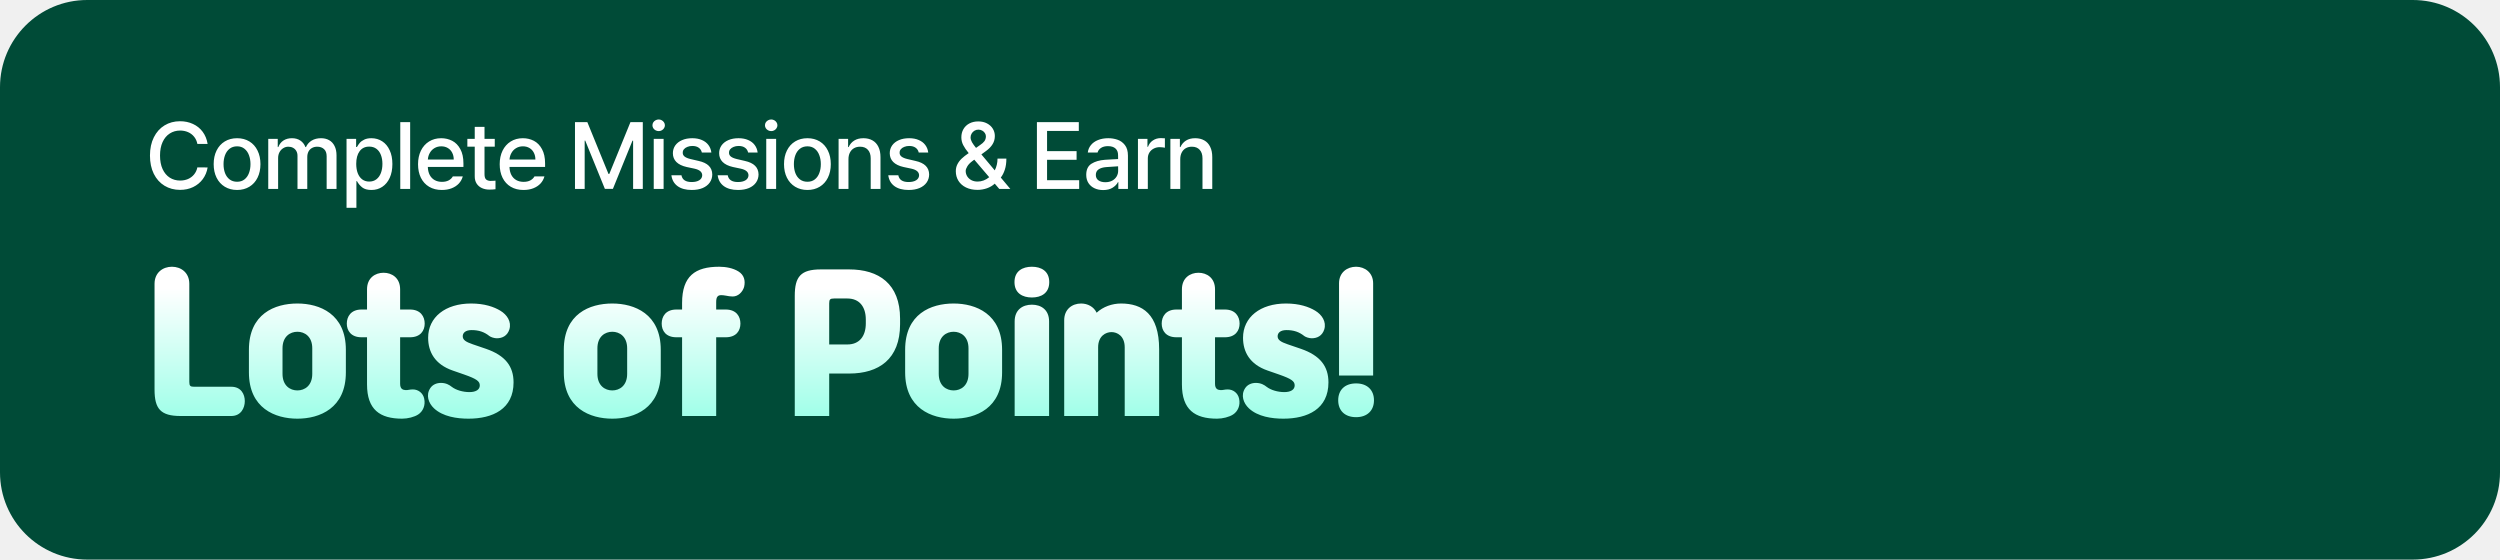
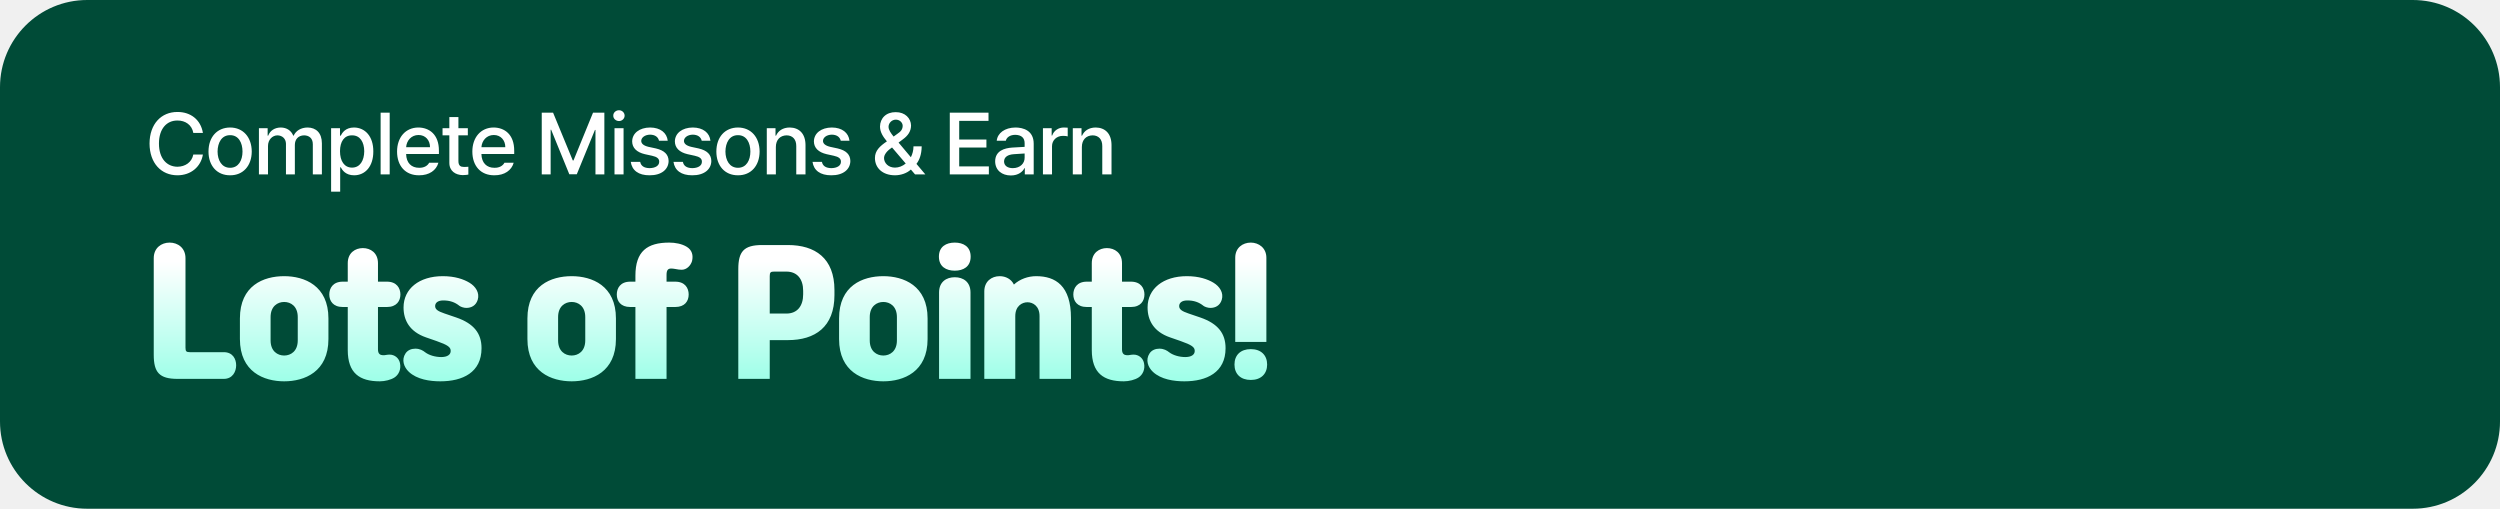
- <svg xmlns="http://www.w3.org/2000/svg" width="344" height="77" viewBox="0 0 344 77" fill="none">
-   <rect width="344" height="77" rx="12" fill="#004B37" />
-   <path d="M27.16 19.805C27.084 19.42 26.934 19.09 26.709 18.814C26.485 18.535 26.206 18.324 25.872 18.18C25.541 18.036 25.18 17.964 24.786 17.964C24.253 17.964 23.777 18.099 23.358 18.37C22.939 18.637 22.611 19.028 22.374 19.544C22.137 20.061 22.019 20.681 22.019 21.404C22.019 22.128 22.137 22.75 22.374 23.27C22.615 23.787 22.943 24.178 23.358 24.445C23.777 24.711 24.253 24.845 24.786 24.845C25.175 24.845 25.535 24.775 25.865 24.635C26.195 24.491 26.473 24.284 26.697 24.013C26.925 23.738 27.08 23.41 27.16 23.029L28.569 23.042C28.472 23.643 28.25 24.178 27.903 24.648C27.56 25.113 27.118 25.477 26.576 25.74C26.039 25.998 25.438 26.127 24.773 26.127C23.974 26.127 23.261 25.936 22.634 25.556C22.008 25.175 21.517 24.629 21.162 23.918C20.81 23.203 20.635 22.365 20.635 21.404C20.635 20.444 20.812 19.608 21.168 18.897C21.523 18.182 22.014 17.634 22.641 17.253C23.267 16.872 23.978 16.682 24.773 16.682C25.421 16.682 26.013 16.806 26.551 17.056C27.088 17.302 27.533 17.659 27.884 18.129C28.235 18.599 28.463 19.157 28.569 19.805H27.16ZM32.626 26.14C31.983 26.14 31.418 25.991 30.931 25.695C30.444 25.399 30.068 24.984 29.801 24.451C29.534 23.914 29.401 23.292 29.401 22.585C29.401 21.874 29.534 21.25 29.801 20.712C30.068 20.175 30.444 19.758 30.931 19.462C31.418 19.166 31.983 19.018 32.626 19.018C33.265 19.018 33.828 19.166 34.314 19.462C34.801 19.758 35.175 20.177 35.438 20.719C35.704 21.256 35.838 21.878 35.838 22.585C35.838 23.292 35.704 23.914 35.438 24.451C35.175 24.984 34.801 25.399 34.314 25.695C33.828 25.991 33.265 26.14 32.626 26.14ZM32.626 25.01C33.028 25.01 33.366 24.902 33.641 24.686C33.916 24.47 34.122 24.18 34.257 23.816C34.397 23.448 34.467 23.038 34.467 22.585C34.467 22.132 34.397 21.722 34.257 21.354C34.122 20.981 33.914 20.685 33.635 20.465C33.36 20.245 33.023 20.135 32.626 20.135C32.219 20.135 31.875 20.245 31.591 20.465C31.312 20.685 31.102 20.981 30.963 21.354C30.827 21.722 30.759 22.132 30.759 22.585C30.759 23.038 30.827 23.448 30.963 23.816C31.102 24.18 31.312 24.47 31.591 24.686C31.875 24.902 32.219 25.01 32.626 25.01ZM36.911 19.106H38.218V20.236H38.294C38.443 19.847 38.677 19.547 38.999 19.335C39.325 19.123 39.716 19.018 40.173 19.018C40.626 19.018 41.011 19.125 41.329 19.341C41.646 19.553 41.879 19.851 42.027 20.236H42.103C42.272 19.855 42.535 19.557 42.89 19.341C43.25 19.125 43.677 19.018 44.172 19.018C44.596 19.018 44.966 19.106 45.283 19.284C45.605 19.462 45.855 19.729 46.032 20.084C46.214 20.435 46.305 20.867 46.305 21.379V26H44.947V21.506C44.947 21.066 44.826 20.736 44.585 20.516C44.344 20.296 44.033 20.186 43.652 20.186C43.368 20.186 43.123 20.247 42.916 20.37C42.708 20.488 42.55 20.655 42.44 20.871C42.334 21.087 42.281 21.332 42.281 21.607V26H40.935V21.43C40.935 21.184 40.882 20.968 40.776 20.782C40.671 20.592 40.523 20.446 40.332 20.344C40.142 20.238 39.924 20.186 39.678 20.186C39.424 20.186 39.19 20.253 38.974 20.389C38.758 20.52 38.586 20.704 38.459 20.941C38.333 21.178 38.269 21.447 38.269 21.747V26H36.911V19.106ZM47.683 19.106H49.003V20.224H49.117C49.232 20.016 49.361 19.828 49.505 19.659C49.648 19.489 49.852 19.341 50.114 19.214C50.381 19.083 50.709 19.018 51.098 19.018C51.657 19.018 52.154 19.159 52.59 19.443C53.03 19.726 53.373 20.137 53.618 20.674C53.868 21.207 53.992 21.84 53.992 22.572C53.992 23.3 53.87 23.933 53.624 24.47C53.379 25.008 53.038 25.42 52.602 25.708C52.166 25.996 51.669 26.14 51.111 26.14C50.56 26.14 50.135 26.021 49.835 25.784C49.534 25.543 49.295 25.255 49.117 24.921H49.041V28.59H47.683V19.106ZM49.016 22.547C49.016 23.034 49.086 23.461 49.225 23.829C49.365 24.193 49.568 24.477 49.835 24.68C50.106 24.883 50.429 24.984 50.806 24.984C51.191 24.984 51.519 24.881 51.79 24.673C52.065 24.462 52.272 24.172 52.412 23.804C52.551 23.436 52.621 23.017 52.621 22.547C52.621 22.086 52.551 21.677 52.412 21.322C52.276 20.962 52.071 20.681 51.796 20.477C51.525 20.274 51.195 20.173 50.806 20.173C50.23 20.173 49.788 20.387 49.479 20.814C49.17 21.237 49.016 21.815 49.016 22.547ZM56.437 26H55.078V16.809H56.437V26ZM60.798 26.14C60.129 26.14 59.547 25.994 59.052 25.702C58.561 25.41 58.182 24.997 57.916 24.464C57.654 23.931 57.522 23.309 57.522 22.598C57.522 21.895 57.654 21.273 57.916 20.731C58.182 20.19 58.557 19.769 59.039 19.468C59.522 19.168 60.078 19.018 60.709 19.018C61.263 19.018 61.771 19.138 62.232 19.379C62.694 19.621 63.064 20.002 63.343 20.522C63.627 21.038 63.768 21.692 63.768 22.483V22.966H58.868C58.881 23.393 58.967 23.764 59.128 24.077C59.293 24.386 59.52 24.62 59.807 24.781C60.095 24.942 60.429 25.023 60.81 25.023C61.178 25.023 61.49 24.955 61.743 24.819C61.997 24.68 62.186 24.498 62.308 24.273H63.679C63.578 24.646 63.396 24.974 63.134 25.257C62.871 25.537 62.539 25.755 62.137 25.911C61.739 26.064 61.293 26.14 60.798 26.14ZM62.435 21.95C62.435 21.599 62.363 21.286 62.219 21.011C62.08 20.736 61.881 20.522 61.623 20.37C61.365 20.213 61.064 20.135 60.721 20.135C60.37 20.135 60.057 20.217 59.782 20.382C59.511 20.543 59.297 20.763 59.141 21.043C58.984 21.317 58.895 21.62 58.874 21.95H62.435ZM68.079 20.186H66.669V23.969C66.669 24.32 66.741 24.561 66.885 24.692C67.033 24.819 67.237 24.887 67.495 24.895C67.613 24.895 67.799 24.887 68.053 24.87C68.079 24.862 68.121 24.857 68.18 24.857V26.038C67.926 26.072 67.643 26.089 67.33 26.089C66.962 26.089 66.625 26.021 66.32 25.886C66.016 25.75 65.772 25.545 65.59 25.27C65.408 24.991 65.32 24.65 65.324 24.248V20.186H64.308V19.106H65.324V17.456H66.669V19.106H68.079V20.186ZM72.034 26.14C71.365 26.14 70.783 25.994 70.288 25.702C69.797 25.41 69.418 24.997 69.152 24.464C68.889 23.931 68.758 23.309 68.758 22.598C68.758 21.895 68.889 21.273 69.152 20.731C69.418 20.19 69.793 19.769 70.275 19.468C70.758 19.168 71.314 19.018 71.945 19.018C72.499 19.018 73.007 19.138 73.468 19.379C73.929 19.621 74.3 20.002 74.579 20.522C74.862 21.038 75.004 21.692 75.004 22.483V22.966H70.104C70.117 23.393 70.203 23.764 70.364 24.077C70.529 24.386 70.755 24.62 71.043 24.781C71.331 24.942 71.665 25.023 72.046 25.023C72.414 25.023 72.725 24.955 72.979 24.819C73.233 24.68 73.421 24.498 73.544 24.273H74.915C74.814 24.646 74.632 24.974 74.37 25.257C74.107 25.537 73.775 25.755 73.373 25.911C72.975 26.064 72.529 26.14 72.034 26.14ZM73.671 21.95C73.671 21.599 73.599 21.286 73.455 21.011C73.316 20.736 73.117 20.522 72.859 20.37C72.601 20.213 72.3 20.135 71.957 20.135C71.606 20.135 71.293 20.217 71.018 20.382C70.747 20.543 70.533 20.763 70.377 21.043C70.22 21.317 70.131 21.62 70.11 21.95H73.671ZM80.819 16.809L83.726 23.931H83.841L86.748 16.809H88.449V26H87.116V19.36H87.027L84.336 25.987H83.231L80.527 19.348H80.451V26H79.118V16.809H80.819ZM89.954 19.106H91.312V26H89.954V19.106ZM90.639 18.04C90.487 18.04 90.343 18.004 90.208 17.932C90.076 17.86 89.971 17.763 89.89 17.64C89.814 17.517 89.776 17.384 89.776 17.24C89.776 17.096 89.814 16.963 89.89 16.84C89.971 16.718 90.076 16.62 90.208 16.548C90.343 16.476 90.487 16.44 90.639 16.44C90.792 16.44 90.931 16.476 91.058 16.548C91.189 16.62 91.293 16.718 91.369 16.84C91.45 16.963 91.49 17.096 91.49 17.24C91.49 17.384 91.45 17.517 91.369 17.64C91.293 17.763 91.189 17.86 91.058 17.932C90.931 18.004 90.792 18.04 90.639 18.04ZM96.575 20.985C96.511 20.702 96.367 20.482 96.143 20.325C95.923 20.164 95.631 20.084 95.267 20.084C95.013 20.084 94.784 20.126 94.581 20.211C94.378 20.291 94.22 20.401 94.105 20.541C93.995 20.681 93.942 20.837 93.947 21.011C93.938 21.218 94.021 21.394 94.194 21.538C94.372 21.681 94.649 21.798 95.026 21.887L96.118 22.141C96.752 22.28 97.224 22.505 97.533 22.814C97.842 23.118 98.001 23.516 98.009 24.007C98.005 24.422 97.888 24.792 97.66 25.118C97.436 25.439 97.112 25.691 96.689 25.873C96.266 26.051 95.766 26.14 95.191 26.14C94.37 26.14 93.718 25.964 93.236 25.613C92.753 25.262 92.47 24.764 92.385 24.121H93.769C93.883 24.739 94.353 25.048 95.178 25.048C95.618 25.048 95.967 24.965 96.225 24.8C96.488 24.631 96.621 24.4 96.625 24.108C96.617 23.884 96.526 23.698 96.352 23.55C96.183 23.402 95.919 23.287 95.559 23.207L94.48 22.979C93.858 22.839 93.386 22.608 93.064 22.287C92.747 21.965 92.588 21.565 92.588 21.087C92.588 20.681 92.698 20.321 92.918 20.008C93.143 19.695 93.456 19.451 93.858 19.278C94.26 19.104 94.725 19.018 95.254 19.018C95.758 19.018 96.198 19.1 96.575 19.265C96.955 19.426 97.256 19.654 97.476 19.951C97.7 20.247 97.836 20.592 97.882 20.985H96.575ZM102.942 20.985C102.878 20.702 102.734 20.482 102.51 20.325C102.29 20.164 101.998 20.084 101.634 20.084C101.38 20.084 101.151 20.126 100.948 20.211C100.745 20.291 100.587 20.401 100.472 20.541C100.362 20.681 100.309 20.837 100.314 21.011C100.305 21.218 100.388 21.394 100.561 21.538C100.739 21.681 101.016 21.798 101.393 21.887L102.484 22.141C103.119 22.28 103.591 22.505 103.9 22.814C104.209 23.118 104.368 23.516 104.376 24.007C104.372 24.422 104.255 24.792 104.027 25.118C103.803 25.439 103.479 25.691 103.056 25.873C102.633 26.051 102.133 26.14 101.558 26.14C100.737 26.14 100.085 25.964 99.603 25.613C99.12 25.262 98.837 24.764 98.752 24.121H100.136C100.25 24.739 100.72 25.048 101.545 25.048C101.985 25.048 102.334 24.965 102.592 24.8C102.855 24.631 102.988 24.4 102.992 24.108C102.984 23.884 102.893 23.698 102.719 23.55C102.55 23.402 102.286 23.287 101.926 23.207L100.847 22.979C100.225 22.839 99.753 22.608 99.431 22.287C99.114 21.965 98.955 21.565 98.955 21.087C98.955 20.681 99.065 20.321 99.285 20.008C99.51 19.695 99.823 19.451 100.225 19.278C100.627 19.104 101.092 19.018 101.621 19.018C102.125 19.018 102.565 19.1 102.942 19.265C103.322 19.426 103.623 19.654 103.843 19.951C104.067 20.247 104.203 20.592 104.249 20.985H102.942ZM105.436 19.106H106.795V26H105.436V19.106ZM106.122 18.04C105.97 18.04 105.826 18.004 105.69 17.932C105.559 17.86 105.453 17.763 105.373 17.64C105.297 17.517 105.259 17.384 105.259 17.24C105.259 17.096 105.297 16.963 105.373 16.84C105.453 16.718 105.559 16.62 105.69 16.548C105.826 16.476 105.97 16.44 106.122 16.44C106.274 16.44 106.414 16.476 106.541 16.548C106.672 16.62 106.776 16.718 106.852 16.84C106.932 16.963 106.973 17.096 106.973 17.24C106.973 17.384 106.932 17.517 106.852 17.64C106.776 17.763 106.672 17.86 106.541 17.932C106.414 18.004 106.274 18.04 106.122 18.04ZM111.105 26.14C110.462 26.14 109.897 25.991 109.41 25.695C108.924 25.399 108.547 24.984 108.28 24.451C108.014 23.914 107.881 23.292 107.881 22.585C107.881 21.874 108.014 21.25 108.28 20.712C108.547 20.175 108.924 19.758 109.41 19.462C109.897 19.166 110.462 19.018 111.105 19.018C111.744 19.018 112.307 19.166 112.794 19.462C113.28 19.758 113.655 20.177 113.917 20.719C114.184 21.256 114.317 21.878 114.317 22.585C114.317 23.292 114.184 23.914 113.917 24.451C113.655 24.984 113.28 25.399 112.794 25.695C112.307 25.991 111.744 26.14 111.105 26.14ZM111.105 25.01C111.507 25.01 111.846 24.902 112.121 24.686C112.396 24.47 112.601 24.18 112.736 23.816C112.876 23.448 112.946 23.038 112.946 22.585C112.946 22.132 112.876 21.722 112.736 21.354C112.601 20.981 112.394 20.685 112.114 20.465C111.839 20.245 111.503 20.135 111.105 20.135C110.699 20.135 110.354 20.245 110.07 20.465C109.791 20.685 109.582 20.981 109.442 21.354C109.307 21.722 109.239 22.132 109.239 22.585C109.239 23.038 109.307 23.448 109.442 23.816C109.582 24.18 109.791 24.47 110.07 24.686C110.354 24.902 110.699 25.01 111.105 25.01ZM116.748 26H115.39V19.106H116.698V20.236H116.774C116.943 19.855 117.199 19.557 117.542 19.341C117.885 19.125 118.306 19.018 118.805 19.018C119.283 19.018 119.698 19.117 120.049 19.316C120.4 19.511 120.671 19.803 120.862 20.192C121.056 20.581 121.154 21.057 121.154 21.62V26H119.808V21.785C119.808 21.286 119.679 20.894 119.421 20.611C119.163 20.327 118.805 20.186 118.348 20.186C118.039 20.186 117.762 20.253 117.517 20.389C117.275 20.524 117.087 20.723 116.952 20.985C116.816 21.244 116.748 21.552 116.748 21.912V26ZM126.416 20.985C126.353 20.702 126.209 20.482 125.985 20.325C125.764 20.164 125.472 20.084 125.109 20.084C124.855 20.084 124.626 20.126 124.423 20.211C124.22 20.291 124.061 20.401 123.947 20.541C123.837 20.681 123.784 20.837 123.788 21.011C123.78 21.218 123.862 21.394 124.036 21.538C124.214 21.681 124.491 21.798 124.867 21.887L125.959 22.141C126.594 22.28 127.066 22.505 127.375 22.814C127.684 23.118 127.842 23.516 127.851 24.007C127.847 24.422 127.73 24.792 127.502 25.118C127.277 25.439 126.954 25.691 126.53 25.873C126.107 26.051 125.608 26.14 125.032 26.14C124.211 26.14 123.56 25.964 123.077 25.613C122.595 25.262 122.311 24.764 122.227 24.121H123.611C123.725 24.739 124.194 25.048 125.02 25.048C125.46 25.048 125.809 24.965 126.067 24.8C126.329 24.631 126.463 24.4 126.467 24.108C126.458 23.884 126.368 23.698 126.194 23.55C126.025 23.402 125.76 23.287 125.401 23.207L124.321 22.979C123.699 22.839 123.228 22.608 122.906 22.287C122.589 21.965 122.43 21.565 122.43 21.087C122.43 20.681 122.54 20.321 122.76 20.008C122.984 19.695 123.297 19.451 123.699 19.278C124.101 19.104 124.567 19.018 125.096 19.018C125.599 19.018 126.04 19.1 126.416 19.265C126.797 19.426 127.097 19.654 127.318 19.951C127.542 20.247 127.677 20.592 127.724 20.985H126.416ZM134.504 26.127C133.903 26.127 133.376 26.017 132.923 25.797C132.474 25.577 132.127 25.272 131.882 24.883C131.641 24.494 131.52 24.053 131.52 23.562C131.52 23.211 131.592 22.894 131.736 22.61C131.88 22.323 132.077 22.06 132.326 21.823C132.58 21.582 132.902 21.33 133.291 21.068C132.957 20.662 132.705 20.294 132.536 19.963C132.367 19.629 132.282 19.271 132.282 18.891C132.282 18.472 132.377 18.097 132.568 17.767C132.762 17.433 133.035 17.172 133.386 16.986C133.742 16.8 134.148 16.707 134.605 16.707C135.066 16.707 135.468 16.798 135.811 16.98C136.158 17.162 136.425 17.405 136.611 17.71C136.797 18.015 136.89 18.349 136.89 18.713C136.89 19.132 136.787 19.509 136.579 19.843C136.376 20.177 136.074 20.49 135.672 20.782L135.037 21.246L136.878 23.442C137.132 22.947 137.258 22.407 137.258 21.823H138.477C138.477 22.412 138.405 22.921 138.261 23.353C138.122 23.78 137.938 24.14 137.709 24.432L139.023 26H137.5L136.878 25.27C136.577 25.549 136.215 25.763 135.792 25.911C135.373 26.055 134.944 26.127 134.504 26.127ZM132.879 23.524C132.879 23.787 132.946 24.03 133.082 24.254C133.221 24.479 133.414 24.656 133.659 24.788C133.909 24.919 134.195 24.984 134.516 24.984C134.796 24.984 135.073 24.934 135.348 24.832C135.623 24.726 135.879 24.576 136.116 24.381L134.059 21.969L133.831 22.141C133.501 22.382 133.259 22.629 133.107 22.883C132.955 23.133 132.879 23.347 132.879 23.524ZM133.551 18.903C133.551 19.115 133.615 19.335 133.742 19.564C133.869 19.788 134.055 20.05 134.3 20.351L134.859 19.957C135.13 19.779 135.331 19.599 135.462 19.418C135.593 19.231 135.659 19.009 135.659 18.751C135.659 18.603 135.614 18.459 135.526 18.319C135.441 18.18 135.32 18.065 135.164 17.977C135.007 17.884 134.829 17.837 134.631 17.837C134.427 17.837 134.243 17.888 134.078 17.989C133.913 18.091 133.784 18.224 133.691 18.389C133.598 18.554 133.551 18.726 133.551 18.903ZM142.68 16.809H148.444V18.015H144.076V20.795H148.139V21.988H144.076V24.794H148.494V26H142.68V16.809ZM149.466 24.058C149.466 23.342 149.707 22.832 150.189 22.528C150.672 22.223 151.29 22.043 152.043 21.988C152.331 21.967 152.644 21.948 152.982 21.931C153.325 21.91 153.615 21.895 153.852 21.887L153.846 21.341C153.846 20.947 153.727 20.645 153.49 20.433C153.253 20.217 152.906 20.109 152.449 20.109C152.064 20.109 151.749 20.19 151.503 20.351C151.258 20.507 151.099 20.719 151.027 20.985H149.682C149.724 20.605 149.866 20.266 150.107 19.97C150.348 19.669 150.674 19.436 151.084 19.271C151.499 19.102 151.971 19.018 152.5 19.018C152.936 19.018 153.355 19.085 153.757 19.221C154.163 19.356 154.506 19.602 154.785 19.957C155.064 20.312 155.204 20.799 155.204 21.417V26H153.884V25.061H153.833C153.676 25.365 153.427 25.623 153.084 25.835C152.745 26.047 152.314 26.152 151.789 26.152C151.349 26.152 150.953 26.07 150.602 25.905C150.251 25.74 149.974 25.501 149.77 25.188C149.567 24.87 149.466 24.494 149.466 24.058ZM150.786 24.07C150.786 24.392 150.905 24.64 151.142 24.813C151.383 24.986 151.7 25.073 152.094 25.073C152.449 25.073 152.76 25.003 153.027 24.864C153.293 24.72 153.499 24.529 153.643 24.293C153.786 24.051 153.858 23.791 153.858 23.512L153.852 22.883L152.233 22.991C151.772 23.025 151.415 23.131 151.161 23.309C150.911 23.482 150.786 23.736 150.786 24.07ZM156.582 19.106H157.889V20.198H157.966C158.092 19.83 158.315 19.54 158.632 19.329C158.949 19.113 159.311 19.005 159.717 19.005C159.912 19.005 160.103 19.013 160.289 19.03V20.325C160.213 20.308 160.105 20.291 159.965 20.274C159.83 20.258 159.701 20.249 159.578 20.249C159.269 20.249 158.99 20.317 158.74 20.452C158.49 20.583 158.294 20.767 158.15 21.004C158.01 21.237 157.94 21.502 157.94 21.798V26H156.582V19.106ZM162.403 26H161.044V19.106H162.352V20.236H162.428C162.597 19.855 162.854 19.557 163.196 19.341C163.539 19.125 163.96 19.018 164.459 19.018C164.938 19.018 165.352 19.117 165.704 19.316C166.055 19.511 166.326 19.803 166.516 20.192C166.711 20.581 166.808 21.057 166.808 21.62V26H165.462V21.785C165.462 21.286 165.333 20.894 165.075 20.611C164.817 20.327 164.459 20.186 164.002 20.186C163.694 20.186 163.416 20.253 163.171 20.389C162.93 20.524 162.741 20.723 162.606 20.985C162.471 21.244 162.403 21.552 162.403 21.912V26Z" fill="white" />
-   <path d="M31.822 57.242H24.853C22.093 57.242 21.265 56.253 21.265 53.608V39.049C21.265 37.508 22.415 36.703 23.657 36.703C24.899 36.703 26.049 37.508 26.049 39.049V52.55C26.049 53.102 26.187 53.217 26.716 53.217H31.822C33.179 53.217 33.685 54.252 33.685 55.195C33.685 56.138 33.156 57.242 31.822 57.242ZM34.251 51.239V48.134C34.251 43.189 37.793 41.763 40.921 41.763C43.98 41.763 47.591 43.189 47.591 48.134V51.239C47.591 56.184 43.98 57.61 40.921 57.61C37.862 57.61 34.251 56.184 34.251 51.239ZM42.968 51.446V47.927C42.968 46.294 41.91 45.65 40.921 45.65C39.932 45.65 38.874 46.294 38.874 47.927V51.446C38.874 53.079 39.932 53.723 40.921 53.723C41.91 53.723 42.968 53.079 42.968 51.446ZM50.503 52.895V46.409H49.744C48.295 46.409 47.72 45.489 47.72 44.523C47.72 43.58 48.272 42.591 49.744 42.591H50.503V39.808C50.503 38.244 51.63 37.531 52.78 37.531C53.93 37.531 55.057 38.244 55.057 39.808V42.591H56.414C57.886 42.591 58.438 43.58 58.438 44.523C58.438 45.489 57.863 46.409 56.414 46.409H55.057V52.803C55.057 53.493 55.402 53.654 55.793 53.677C56.138 53.7 56.345 53.585 56.805 53.585C57.564 53.585 58.208 54.091 58.369 54.85C58.576 55.793 58.185 56.621 57.541 57.035C57.012 57.38 56.115 57.61 55.333 57.61C52.274 57.61 50.503 56.368 50.503 52.895ZM63.673 46.271C63.673 46.777 64.11 47.053 65.053 47.375L66.87 47.996C69.538 48.916 70.665 50.411 70.665 52.619C70.665 56.276 67.813 57.61 64.455 57.61C62.891 57.61 60.936 57.334 59.717 56.184C58.958 55.471 58.567 54.367 59.211 53.401C59.533 52.918 60.085 52.688 60.683 52.688C61.373 52.688 61.833 52.964 62.178 53.24C62.753 53.677 63.696 53.953 64.593 53.953C65.49 53.953 66.019 53.608 66.019 53.033C66.019 52.458 65.582 52.136 63.88 51.538L62.293 50.986C59.832 50.135 58.912 48.41 58.912 46.478C58.912 43.649 61.281 41.763 64.823 41.763C66.663 41.763 67.974 42.223 68.848 42.752C69.768 43.304 70.412 44.27 70.09 45.328C69.814 46.202 69.124 46.547 68.365 46.547C67.997 46.547 67.537 46.386 67.353 46.248C66.64 45.673 65.881 45.42 64.892 45.42C64.041 45.42 63.673 45.811 63.673 46.271ZM77.58 51.239V48.134C77.58 43.189 81.122 41.763 84.25 41.763C87.309 41.763 90.92 43.189 90.92 48.134V51.239C90.92 56.184 87.309 57.61 84.25 57.61C81.191 57.61 77.58 56.184 77.58 51.239ZM86.297 51.446V47.927C86.297 46.294 85.239 45.65 84.25 45.65C83.261 45.65 82.203 46.294 82.203 47.927V51.446C82.203 53.079 83.261 53.723 84.25 53.723C85.239 53.723 86.297 53.079 86.297 51.446ZM98.547 57.242H93.855V46.409H93.073C91.624 46.409 91.049 45.512 91.049 44.523C91.049 43.557 91.601 42.591 93.073 42.591H93.855V41.694C93.855 37.991 95.649 36.703 98.961 36.703C99.858 36.703 100.87 36.887 101.606 37.347C102.388 37.83 102.595 38.612 102.388 39.486C102.181 40.176 101.583 40.797 100.824 40.797C100.456 40.797 100.272 40.751 99.881 40.682C99.605 40.636 99.444 40.613 99.237 40.613C98.777 40.613 98.547 40.843 98.547 41.556V42.591H99.858C101.33 42.591 101.882 43.557 101.882 44.523C101.882 45.512 101.307 46.409 99.858 46.409H98.547V57.242ZM116.835 51.4H114.098V57.242H109.36V40.705C109.36 38.06 110.188 37.071 112.948 37.071H116.835C120.929 37.071 123.85 39.049 123.85 43.856V44.615C123.85 49.422 120.929 51.4 116.835 51.4ZM114.098 41.74V47.398H116.605C118.261 47.398 119.135 46.248 119.135 44.5V43.971C119.135 42.223 118.261 41.073 116.605 41.073H114.765C114.236 41.073 114.098 41.188 114.098 41.74ZM124.548 51.239V48.134C124.548 43.189 128.09 41.763 131.218 41.763C134.277 41.763 137.888 43.189 137.888 48.134V51.239C137.888 56.184 134.277 57.61 131.218 57.61C128.159 57.61 124.548 56.184 124.548 51.239ZM133.265 51.446V47.927C133.265 46.294 132.207 45.65 131.218 45.65C130.229 45.65 129.171 46.294 129.171 47.927V51.446C129.171 53.079 130.229 53.723 131.218 53.723C132.207 53.723 133.265 53.079 133.265 51.446ZM139.593 38.819C139.593 37.301 140.697 36.703 141.985 36.703C143.273 36.703 144.377 37.301 144.377 38.819C144.377 40.337 143.273 40.935 141.985 40.935C140.697 40.935 139.593 40.337 139.593 38.819ZM139.616 57.242V44.224C139.616 42.637 140.697 41.924 141.985 41.924C143.273 41.924 144.354 42.637 144.354 44.224V57.242H139.616ZM151.103 57.242H146.434V44.063C146.434 42.545 147.538 41.763 148.757 41.763C149.654 41.763 150.505 42.2 150.896 43.028C151.793 42.2 153.035 41.763 154.254 41.763C157.175 41.763 159.498 43.212 159.498 48.065V57.242H154.76V47.789C154.76 46.225 153.725 45.696 152.943 45.696C152.161 45.696 151.103 46.225 151.103 47.789V57.242ZM162.633 52.895V46.409H161.874C160.425 46.409 159.85 45.489 159.85 44.523C159.85 43.58 160.402 42.591 161.874 42.591H162.633V39.808C162.633 38.244 163.76 37.531 164.91 37.531C166.06 37.531 167.187 38.244 167.187 39.808V42.591H168.544C170.016 42.591 170.568 43.58 170.568 44.523C170.568 45.489 169.993 46.409 168.544 46.409H167.187V52.803C167.187 53.493 167.532 53.654 167.923 53.677C168.268 53.7 168.475 53.585 168.935 53.585C169.694 53.585 170.338 54.091 170.499 54.85C170.706 55.793 170.315 56.621 169.671 57.035C169.142 57.38 168.245 57.61 167.463 57.61C164.404 57.61 162.633 56.368 162.633 52.895ZM175.802 46.271C175.802 46.777 176.239 47.053 177.182 47.375L178.999 47.996C181.667 48.916 182.794 50.411 182.794 52.619C182.794 56.276 179.942 57.61 176.584 57.61C175.02 57.61 173.065 57.334 171.846 56.184C171.087 55.471 170.696 54.367 171.34 53.401C171.662 52.918 172.214 52.688 172.812 52.688C173.502 52.688 173.962 52.964 174.307 53.24C174.882 53.677 175.825 53.953 176.722 53.953C177.619 53.953 178.148 53.608 178.148 53.033C178.148 52.458 177.711 52.136 176.009 51.538L174.422 50.986C171.961 50.135 171.041 48.41 171.041 46.478C171.041 43.649 173.41 41.763 176.952 41.763C178.792 41.763 180.103 42.223 180.977 42.752C181.897 43.304 182.541 44.27 182.219 45.328C181.943 46.202 181.253 46.547 180.494 46.547C180.126 46.547 179.666 46.386 179.482 46.248C178.769 45.673 178.01 45.42 177.021 45.42C176.17 45.42 175.802 45.811 175.802 46.271ZM188.944 51.676H184.252V38.98C184.252 37.485 185.379 36.703 186.598 36.703C187.794 36.703 188.944 37.508 188.944 38.98V51.676ZM184.137 55.08C184.137 53.654 185.057 52.757 186.598 52.757C188.139 52.757 189.059 53.677 189.059 55.08C189.059 56.483 188.139 57.403 186.598 57.403C185.057 57.403 184.137 56.506 184.137 55.08Z" fill="url(#paint0_linear_4854_60453)" />
+ <svg xmlns="http://www.w3.org/2000/svg" width="344" height="70" viewBox="0 0 344 70" fill="none">
+   <rect width="344" height="70" rx="12" fill="#004B37" />
+   <path d="M26.6 18.288C26.408 17.184 25.496 16.572 24.416 16.584C22.952 16.572 21.872 17.7 21.872 19.752C21.872 21.828 22.964 22.932 24.416 22.944C25.484 22.932 26.384 22.344 26.6 21.264H27.92C27.644 22.944 26.276 24.12 24.416 24.12C22.196 24.12 20.588 22.464 20.576 19.752C20.588 17.04 22.208 15.396 24.416 15.408C26.204 15.396 27.62 16.452 27.92 18.288H26.6ZM31.665 24.12C29.865 24.132 28.689 22.812 28.689 20.856C28.689 18.864 29.865 17.556 31.665 17.544C33.453 17.556 34.629 18.864 34.641 20.856C34.629 22.812 33.453 24.132 31.665 24.12ZM29.937 20.856C29.949 22.056 30.501 23.088 31.665 23.088C32.817 23.088 33.369 22.056 33.369 20.856C33.369 19.632 32.817 18.588 31.665 18.6C30.501 18.588 29.949 19.632 29.937 20.856ZM35.628 24V17.64H36.828V18.672H36.9C37.164 17.964 37.8 17.556 38.628 17.544C39.48 17.556 40.068 17.976 40.356 18.672H40.404C40.716 17.988 41.4 17.556 42.324 17.544C43.476 17.556 44.292 18.276 44.292 19.728V24H43.044V19.848C43.044 18.996 42.504 18.636 41.844 18.624C41.04 18.636 40.572 19.176 40.572 19.944V24H39.348V19.776C39.336 19.092 38.856 18.636 38.172 18.624C37.476 18.636 36.876 19.224 36.876 20.088V24H35.628ZM45.56 26.376V17.64H46.784V18.672H46.88C47.096 18.264 47.528 17.556 48.704 17.544C50.24 17.556 51.38 18.768 51.368 20.832C51.38 22.884 50.264 24.12 48.728 24.12C47.564 24.12 47.108 23.424 46.88 23.016H46.808V26.376H45.56ZM46.784 20.808C46.784 22.152 47.372 23.064 48.44 23.064C49.544 23.064 50.108 22.092 50.12 20.808C50.108 19.56 49.556 18.612 48.44 18.624C47.36 18.612 46.784 19.488 46.784 20.808ZM53.622 15.504V24H52.374V15.504H53.622ZM57.66 24.12C55.788 24.132 54.636 22.836 54.636 20.856C54.636 18.9 55.8 17.556 57.563 17.544C59.028 17.556 60.407 18.456 60.395 20.76V21.192H55.883C55.907 22.416 56.615 23.1 57.684 23.088C58.38 23.1 58.847 22.788 59.051 22.392H60.324C60.035 23.436 59.063 24.132 57.66 24.12ZM55.883 20.256H59.172C59.172 19.296 58.547 18.576 57.587 18.576C56.592 18.576 55.944 19.356 55.883 20.256ZM64.374 17.64V18.624H63.078V22.128C63.066 22.848 63.426 22.968 63.822 22.968C64.014 22.98 64.29 22.956 64.446 22.944V24.024C64.29 24.06 64.026 24.084 63.678 24.096C62.694 24.084 61.818 23.544 61.83 22.392V18.624H60.894V17.64H61.83V16.104H63.078V17.64H64.374ZM68.019 24.12C66.147 24.132 64.995 22.836 64.995 20.856C64.995 18.9 66.159 17.556 67.923 17.544C69.387 17.556 70.767 18.456 70.755 20.76V21.192H66.243C66.267 22.416 66.975 23.1 68.043 23.088C68.739 23.1 69.207 22.788 69.411 22.392H70.683C70.395 23.436 69.423 24.132 68.019 24.12ZM66.243 20.256H69.531C69.531 19.296 68.907 18.576 67.947 18.576C66.951 18.576 66.303 19.356 66.243 20.256ZM74.544 15.504H76.104L78.816 22.08H78.912L81.6 15.504H83.16V24H81.936V17.88H81.864L79.368 23.976H78.336L75.84 17.856H75.768V24H74.544V15.504ZM84.555 24V17.64H85.803V24H84.555ZM84.388 15.912C84.376 15.504 84.736 15.168 85.18 15.168C85.6 15.168 85.948 15.504 85.948 15.912C85.948 16.32 85.6 16.656 85.18 16.656C84.736 16.656 84.376 16.32 84.388 15.912ZM90.681 19.368C90.561 18.864 90.153 18.54 89.457 18.528C88.749 18.54 88.245 18.912 88.233 19.392C88.245 19.764 88.545 20.04 89.241 20.208L90.249 20.424C91.425 20.7 91.989 21.264 92.001 22.152C91.989 23.304 91.017 24.132 89.385 24.12C87.861 24.132 86.961 23.448 86.793 22.272H88.089C88.197 22.836 88.629 23.124 89.385 23.136C90.189 23.124 90.717 22.788 90.705 22.248C90.717 21.84 90.405 21.576 89.721 21.432L88.737 21.216C87.597 20.952 86.997 20.34 86.985 19.464C86.997 18.336 87.981 17.556 89.457 17.544C90.873 17.556 91.761 18.276 91.881 19.368H90.681ZM96.558 19.368C96.438 18.864 96.03 18.54 95.334 18.528C94.626 18.54 94.122 18.912 94.11 19.392C94.122 19.764 94.422 20.04 95.118 20.208L96.126 20.424C97.302 20.7 97.866 21.264 97.878 22.152C97.866 23.304 96.894 24.132 95.262 24.12C93.738 24.132 92.838 23.448 92.67 22.272H93.966C94.074 22.836 94.506 23.124 95.262 23.136C96.066 23.124 96.594 22.788 96.582 22.248C96.594 21.84 96.282 21.576 95.598 21.432L94.614 21.216C93.474 20.952 92.874 20.34 92.862 19.464C92.874 18.336 93.858 17.556 95.334 17.544C96.75 17.556 97.638 18.276 97.758 19.368H96.558ZM101.547 24.12C99.747 24.132 98.571 22.812 98.571 20.856C98.571 18.864 99.747 17.556 101.547 17.544C103.335 17.556 104.511 18.864 104.523 20.856C104.511 22.812 103.335 24.132 101.547 24.12ZM99.819 20.856C99.831 22.056 100.383 23.088 101.547 23.088C102.699 23.088 103.251 22.056 103.251 20.856C103.251 19.632 102.699 18.588 101.547 18.6C100.383 18.588 99.831 19.632 99.819 20.856ZM106.758 20.232V24H105.51V17.64H106.71V18.672H106.782C107.082 18 107.706 17.556 108.654 17.544C109.962 17.556 110.826 18.384 110.838 19.944V24H109.566V20.112C109.578 19.188 109.074 18.636 108.246 18.624C107.37 18.636 106.758 19.212 106.758 20.232ZM115.689 19.368C115.569 18.864 115.161 18.54 114.465 18.528C113.757 18.54 113.253 18.912 113.241 19.392C113.253 19.764 113.553 20.04 114.249 20.208L115.257 20.424C116.433 20.7 116.997 21.264 117.009 22.152C116.997 23.304 116.025 24.132 114.393 24.12C112.869 24.132 111.969 23.448 111.801 22.272H113.097C113.205 22.836 113.637 23.124 114.393 23.136C115.197 23.124 115.725 22.788 115.713 22.248C115.725 21.84 115.413 21.576 114.729 21.432L113.745 21.216C112.605 20.952 112.005 20.34 111.993 19.464C112.005 18.336 112.989 17.556 114.465 17.544C115.881 17.556 116.769 18.276 116.889 19.368H115.689ZM123.152 24.12C121.448 24.12 120.392 23.112 120.392 21.744C120.392 20.724 121.064 20.112 122.036 19.452C121.496 18.792 121.1 18.192 121.088 17.424C121.1 16.26 121.94 15.42 123.248 15.432C124.544 15.42 125.348 16.284 125.36 17.28C125.348 18.084 124.928 18.672 124.232 19.176L123.644 19.62L125.336 21.636C125.552 21.204 125.696 20.7 125.696 20.136H126.824C126.812 21.312 126.476 22.068 126.104 22.548L127.328 24H125.912L125.336 23.328C124.772 23.856 123.92 24.12 123.152 24.12ZM121.64 21.72C121.64 22.44 122.24 23.064 123.152 23.064C123.668 23.064 124.196 22.86 124.628 22.5L122.744 20.292L122.528 20.448C121.856 20.928 121.64 21.444 121.64 21.72ZM122.264 17.448C122.264 17.88 122.576 18.312 122.96 18.792L123.488 18.408C123.932 18.12 124.208 17.808 124.208 17.304C124.208 16.908 123.836 16.464 123.272 16.464C122.684 16.464 122.264 16.956 122.264 17.448ZM130.691 24V15.504H136.019V16.632H131.987V19.2H135.731V20.304H131.987V22.896H136.067V24H130.691ZM136.933 22.2C136.945 20.76 138.181 20.376 139.309 20.304C139.741 20.268 140.713 20.22 140.989 20.208V19.704C140.989 18.984 140.557 18.564 139.693 18.552C138.961 18.564 138.517 18.9 138.397 19.368H137.149C137.257 18.324 138.241 17.556 139.741 17.544C140.761 17.556 142.237 17.928 142.237 19.776V24H141.013V23.136H140.965C140.737 23.604 140.149 24.144 139.093 24.144C137.881 24.144 136.945 23.448 136.933 22.2ZM138.157 22.224C138.169 22.824 138.673 23.136 139.357 23.136C140.389 23.136 141.001 22.464 140.989 21.696V21.12L139.501 21.216C138.685 21.276 138.169 21.588 138.157 22.224ZM143.509 24V17.64H144.709V18.648H144.781C145.009 17.964 145.657 17.544 146.389 17.544C146.545 17.544 146.797 17.556 146.917 17.568V18.768C146.821 18.732 146.533 18.684 146.269 18.696C145.405 18.684 144.757 19.296 144.757 20.112V24H143.509ZM148.865 20.232V24H147.617V17.64H148.817V18.672H148.889C149.189 18 149.813 17.556 150.761 17.544C152.069 17.556 152.933 18.384 152.945 19.944V24H151.673V20.112C151.685 19.188 151.181 18.636 150.353 18.624C149.477 18.636 148.865 19.212 148.865 20.232Z" fill="white" />
+   <path d="M30.794 52.134H24.431C21.911 52.134 21.155 51.231 21.155 48.816V35.523C21.155 34.116 22.205 33.381 23.339 33.381C24.473 33.381 25.523 34.116 25.523 35.523V47.85C25.523 48.354 25.649 48.459 26.132 48.459H30.794C32.033 48.459 32.495 49.404 32.495 50.265C32.495 51.126 32.012 52.134 30.794 52.134ZM33.012 46.653V43.818C33.012 39.303 36.246 38.001 39.102 38.001C41.895 38.001 45.192 39.303 45.192 43.818V46.653C45.192 51.168 41.895 52.47 39.102 52.47C36.309 52.47 33.012 51.168 33.012 46.653ZM40.971 46.842V43.629C40.971 42.138 40.005 41.55 39.102 41.55C38.199 41.55 37.233 42.138 37.233 43.629V46.842C37.233 48.333 38.199 48.921 39.102 48.921C40.005 48.921 40.971 48.333 40.971 46.842ZM47.851 48.165V42.243H47.158C45.835 42.243 45.31 41.403 45.31 40.521C45.31 39.66 45.814 38.757 47.158 38.757H47.851V36.216C47.851 34.788 48.88 34.137 49.93 34.137C50.98 34.137 52.009 34.788 52.009 36.216V38.757H53.248C54.592 38.757 55.096 39.66 55.096 40.521C55.096 41.403 54.571 42.243 53.248 42.243H52.009V48.081C52.009 48.711 52.324 48.858 52.681 48.879C52.996 48.9 53.185 48.795 53.605 48.795C54.298 48.795 54.886 49.257 55.033 49.95C55.222 50.811 54.865 51.567 54.277 51.945C53.794 52.26 52.975 52.47 52.261 52.47C49.468 52.47 47.851 51.336 47.851 48.165ZM59.875 42.117C59.875 42.579 60.274 42.831 61.135 43.125L62.794 43.692C65.23 44.532 66.259 45.897 66.259 47.913C66.259 51.252 63.655 52.47 60.589 52.47C59.161 52.47 57.376 52.218 56.263 51.168C55.57 50.517 55.213 49.509 55.801 48.627C56.095 48.186 56.599 47.976 57.145 47.976C57.775 47.976 58.195 48.228 58.51 48.48C59.035 48.879 59.896 49.131 60.715 49.131C61.534 49.131 62.017 48.816 62.017 48.291C62.017 47.766 61.618 47.472 60.064 46.926L58.615 46.422C56.368 45.645 55.528 44.07 55.528 42.306C55.528 39.723 57.691 38.001 60.925 38.001C62.605 38.001 63.802 38.421 64.6 38.904C65.44 39.408 66.028 40.29 65.734 41.256C65.482 42.054 64.852 42.369 64.159 42.369C63.823 42.369 63.403 42.222 63.235 42.096C62.584 41.571 61.891 41.34 60.988 41.34C60.211 41.34 59.875 41.697 59.875 42.117ZM72.573 46.653V43.818C72.573 39.303 75.807 38.001 78.663 38.001C81.456 38.001 84.753 39.303 84.753 43.818V46.653C84.753 51.168 81.456 52.47 78.663 52.47C75.87 52.47 72.573 51.168 72.573 46.653ZM80.532 46.842V43.629C80.532 42.138 79.566 41.55 78.663 41.55C77.76 41.55 76.794 42.138 76.794 43.629V46.842C76.794 48.333 77.76 48.921 78.663 48.921C79.566 48.921 80.532 48.333 80.532 46.842ZM91.717 52.134H87.433V42.243H86.719C85.396 42.243 84.871 41.424 84.871 40.521C84.871 39.639 85.375 38.757 86.719 38.757H87.433V37.938C87.433 34.557 89.071 33.381 92.095 33.381C92.914 33.381 93.838 33.549 94.51 33.969C95.224 34.41 95.413 35.124 95.224 35.922C95.035 36.552 94.489 37.119 93.796 37.119C93.46 37.119 93.292 37.077 92.935 37.014C92.683 36.972 92.536 36.951 92.347 36.951C91.927 36.951 91.717 37.161 91.717 37.812V38.757H92.914C94.258 38.757 94.762 39.639 94.762 40.521C94.762 41.424 94.237 42.243 92.914 42.243H91.717V52.134ZM108.415 46.8H105.916V52.134H101.59V37.035C101.59 34.62 102.346 33.717 104.866 33.717H108.415C112.153 33.717 114.82 35.523 114.82 39.912V40.605C114.82 44.994 112.153 46.8 108.415 46.8ZM105.916 37.98V43.146H108.205C109.717 43.146 110.515 42.096 110.515 40.5V40.017C110.515 38.421 109.717 37.371 108.205 37.371H106.525C106.042 37.371 105.916 37.476 105.916 37.98ZM115.456 46.653V43.818C115.456 39.303 118.69 38.001 121.546 38.001C124.339 38.001 127.636 39.303 127.636 43.818V46.653C127.636 51.168 124.339 52.47 121.546 52.47C118.753 52.47 115.456 51.168 115.456 46.653ZM123.415 46.842V43.629C123.415 42.138 122.449 41.55 121.546 41.55C120.643 41.55 119.677 42.138 119.677 43.629V46.842C119.677 48.333 120.643 48.921 121.546 48.921C122.449 48.921 123.415 48.333 123.415 46.842ZM129.194 35.313C129.194 33.927 130.202 33.381 131.378 33.381C132.554 33.381 133.562 33.927 133.562 35.313C133.562 36.699 132.554 37.245 131.378 37.245C130.202 37.245 129.194 36.699 129.194 35.313ZM129.215 52.134V40.248C129.215 38.799 130.202 38.148 131.378 38.148C132.554 38.148 133.541 38.799 133.541 40.248V52.134H129.215ZM139.702 52.134H135.439V40.101C135.439 38.715 136.447 38.001 137.56 38.001C138.379 38.001 139.156 38.4 139.513 39.156C140.332 38.4 141.466 38.001 142.579 38.001C145.246 38.001 147.367 39.324 147.367 43.755V52.134H143.041V43.503C143.041 42.075 142.096 41.592 141.382 41.592C140.668 41.592 139.702 42.075 139.702 43.503V52.134ZM150.23 48.165V42.243H149.537C148.214 42.243 147.689 41.403 147.689 40.521C147.689 39.66 148.193 38.757 149.537 38.757H150.23V36.216C150.23 34.788 151.259 34.137 152.309 34.137C153.359 34.137 154.388 34.788 154.388 36.216V38.757H155.627C156.971 38.757 157.475 39.66 157.475 40.521C157.475 41.403 156.95 42.243 155.627 42.243H154.388V48.081C154.388 48.711 154.703 48.858 155.06 48.879C155.375 48.9 155.564 48.795 155.984 48.795C156.677 48.795 157.265 49.257 157.412 49.95C157.601 50.811 157.244 51.567 156.656 51.945C156.173 52.26 155.354 52.47 154.64 52.47C151.847 52.47 150.23 51.336 150.23 48.165ZM162.254 42.117C162.254 42.579 162.653 42.831 163.514 43.125L165.173 43.692C167.609 44.532 168.638 45.897 168.638 47.913C168.638 51.252 166.034 52.47 162.968 52.47C161.54 52.47 159.755 52.218 158.642 51.168C157.949 50.517 157.592 49.509 158.18 48.627C158.474 48.186 158.978 47.976 159.524 47.976C160.154 47.976 160.574 48.228 160.889 48.48C161.414 48.879 162.275 49.131 163.094 49.131C163.913 49.131 164.396 48.816 164.396 48.291C164.396 47.766 163.997 47.472 162.443 46.926L160.994 46.422C158.747 45.645 157.907 44.07 157.907 42.306C157.907 39.723 160.07 38.001 163.304 38.001C164.984 38.001 166.181 38.421 166.979 38.904C167.819 39.408 168.407 40.29 168.113 41.256C167.861 42.054 167.231 42.369 166.538 42.369C166.202 42.369 165.782 42.222 165.614 42.096C164.963 41.571 164.27 41.34 163.367 41.34C162.59 41.34 162.254 41.697 162.254 42.117ZM174.253 47.052H169.969V35.46C169.969 34.095 170.998 33.381 172.111 33.381C173.203 33.381 174.253 34.116 174.253 35.46V47.052ZM169.864 50.16C169.864 48.858 170.704 48.039 172.111 48.039C173.518 48.039 174.358 48.879 174.358 50.16C174.358 51.441 173.518 52.281 172.111 52.281C170.704 52.281 169.864 51.462 169.864 50.16Z" fill="url(#paint0_linear_5003_66351)" />
  <defs>
-     <linearGradient id="paint0_linear_4854_60453" x1="105.5" y1="33" x2="105.5" y2="65" gradientUnits="userSpaceOnUse">
+     <linearGradient id="paint0_linear_5003_66351" x1="98" y1="30" x2="98" y2="59" gradientUnits="userSpaceOnUse">
      <stop offset="0.207" stop-color="white" />
      <stop offset="1" stop-color="#77FFDF" />
    </linearGradient>
  </defs>
</svg>
